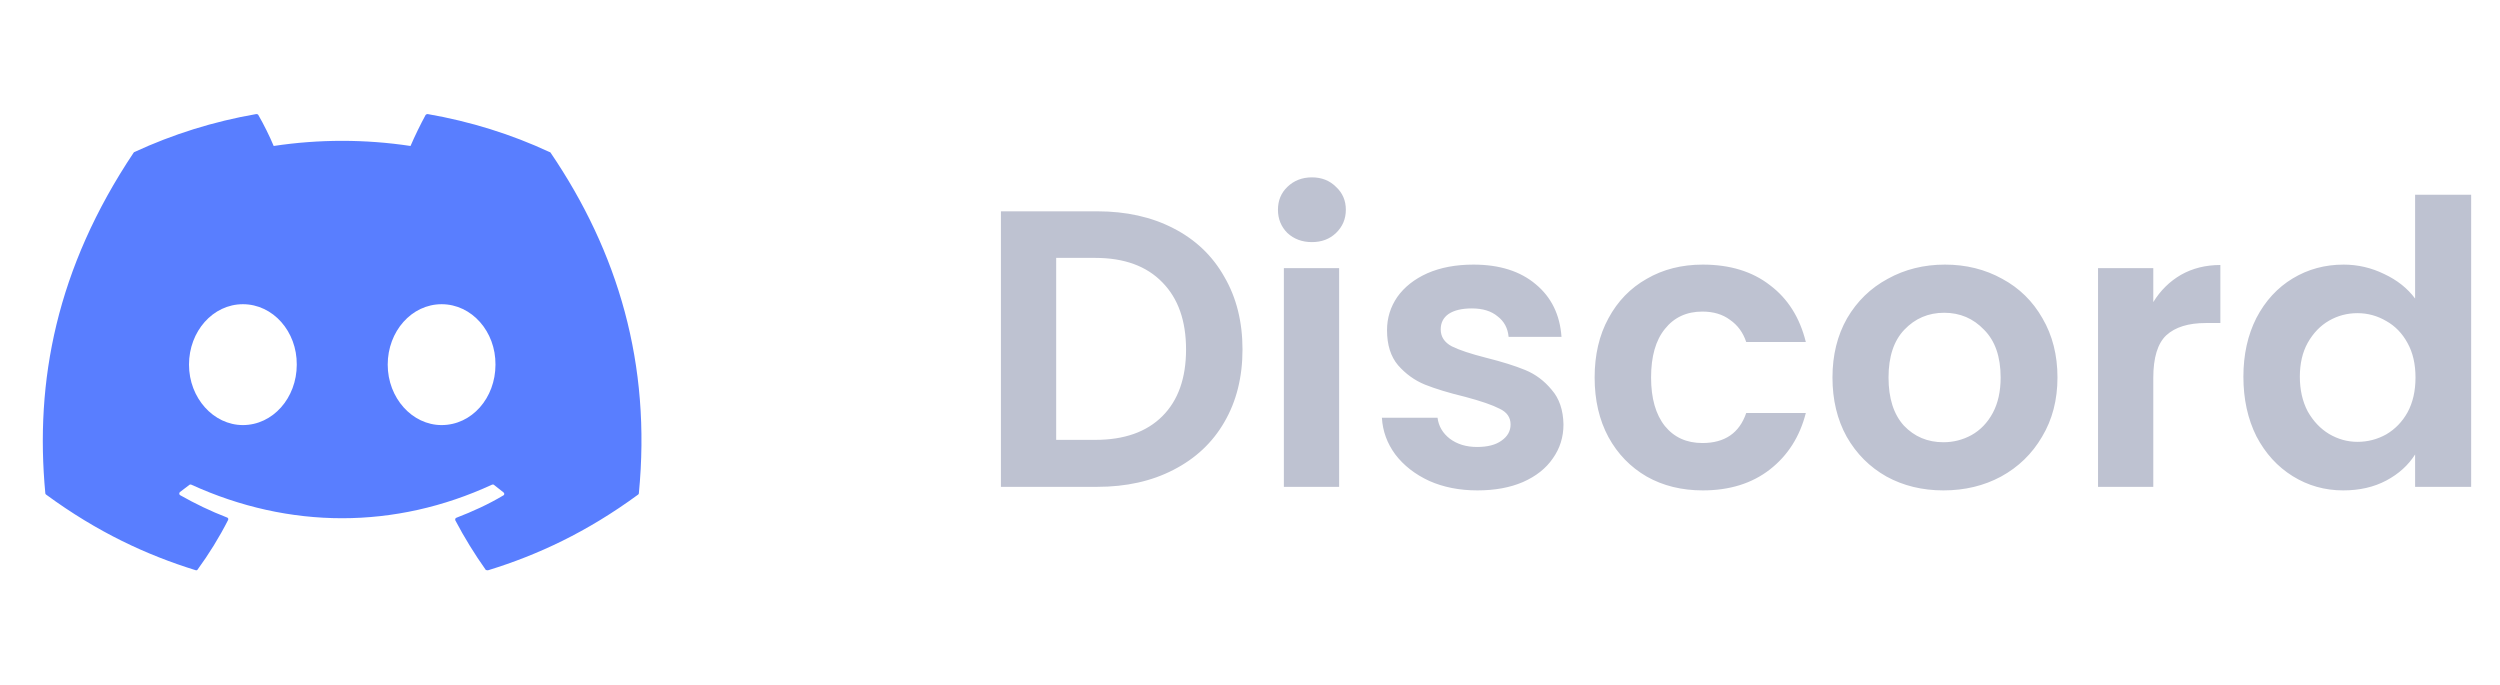
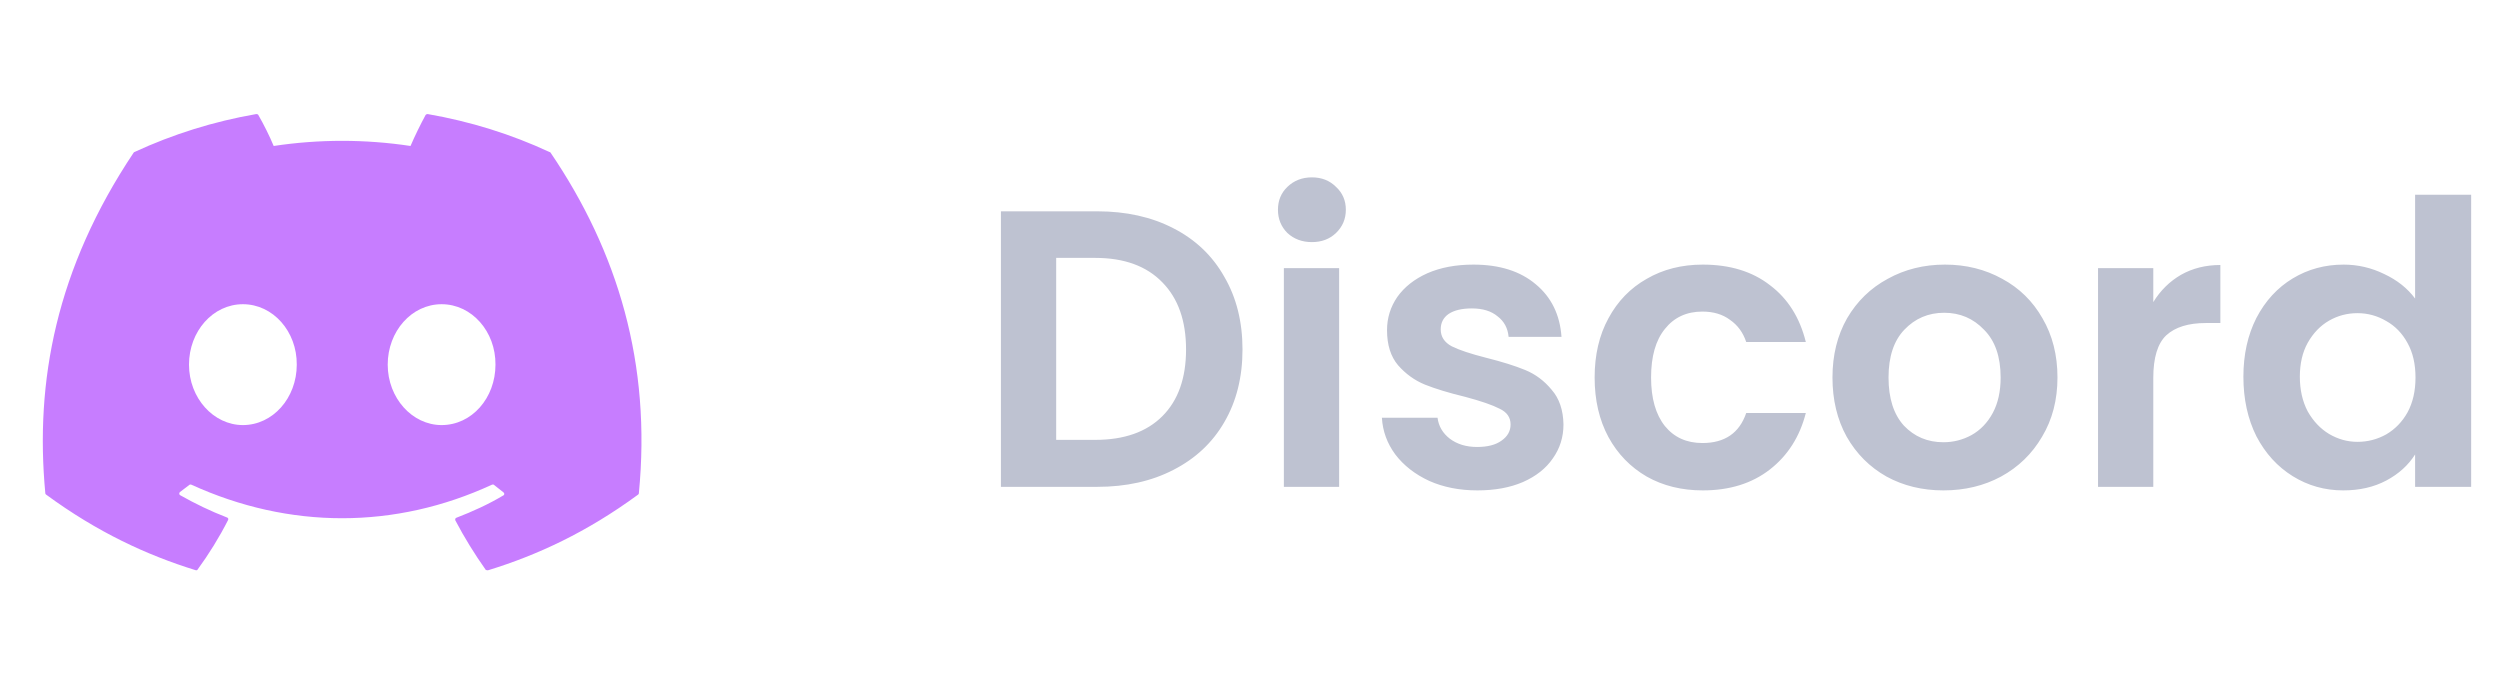
<svg xmlns="http://www.w3.org/2000/svg" width="95" height="26" viewBox="0 0 95 26" fill="none">
-   <path d="M20.876 5.775C19.435 5.103 17.875 4.616 16.25 4.334C16.236 4.334 16.221 4.336 16.208 4.342C16.195 4.347 16.184 4.356 16.174 4.367C15.979 4.724 15.752 5.19 15.6 5.547C13.876 5.287 12.123 5.287 10.4 5.547C10.248 5.179 10.021 4.724 9.815 4.367C9.804 4.345 9.772 4.334 9.739 4.334C8.114 4.616 6.565 5.103 5.113 5.775C5.102 5.775 5.092 5.786 5.081 5.797C2.134 10.206 1.322 14.496 1.722 18.742C1.722 18.764 1.733 18.786 1.755 18.797C3.705 20.227 5.579 21.093 7.432 21.667C7.464 21.678 7.497 21.667 7.507 21.646C7.941 21.05 8.331 20.422 8.667 19.761C8.688 19.717 8.667 19.674 8.623 19.663C8.006 19.425 7.421 19.143 6.847 18.818C6.803 18.797 6.803 18.732 6.836 18.699C6.955 18.612 7.074 18.515 7.193 18.428C7.215 18.407 7.247 18.407 7.269 18.417C10.996 20.118 15.015 20.118 18.698 18.417C18.72 18.407 18.753 18.407 18.774 18.428C18.893 18.526 19.012 18.612 19.132 18.71C19.175 18.742 19.175 18.807 19.121 18.829C18.558 19.165 17.962 19.436 17.344 19.674C17.301 19.685 17.29 19.739 17.301 19.771C17.648 20.432 18.038 21.061 18.46 21.657C18.492 21.667 18.525 21.678 18.558 21.667C20.421 21.093 22.295 20.227 24.245 18.797C24.267 18.786 24.277 18.764 24.277 18.742C24.754 13.835 23.487 9.577 20.919 5.797C20.908 5.786 20.898 5.775 20.876 5.775ZM9.23 16.153C8.114 16.153 7.182 15.124 7.182 13.857C7.182 12.589 8.092 11.56 9.23 11.56C10.378 11.56 11.288 12.6 11.277 13.857C11.277 15.124 10.367 16.153 9.23 16.153ZM16.781 16.153C15.665 16.153 14.733 15.124 14.733 13.857C14.733 12.589 15.643 11.56 16.781 11.56C17.929 11.56 18.839 12.6 18.828 13.857C18.828 15.124 17.929 16.153 16.781 16.153Z" fill="#597EFF" />
+   <path d="M20.876 5.775C19.435 5.103 17.875 4.616 16.25 4.334C16.236 4.334 16.221 4.336 16.208 4.342C16.195 4.347 16.184 4.356 16.174 4.367C15.979 4.724 15.752 5.19 15.6 5.547C13.876 5.287 12.123 5.287 10.4 5.547C10.248 5.179 10.021 4.724 9.815 4.367C9.804 4.345 9.772 4.334 9.739 4.334C8.114 4.616 6.565 5.103 5.113 5.775C5.102 5.775 5.092 5.786 5.081 5.797C2.134 10.206 1.322 14.496 1.722 18.742C1.722 18.764 1.733 18.786 1.755 18.797C3.705 20.227 5.579 21.093 7.432 21.667C7.464 21.678 7.497 21.667 7.507 21.646C7.941 21.05 8.331 20.422 8.667 19.761C8.688 19.717 8.667 19.674 8.623 19.663C8.006 19.425 7.421 19.143 6.847 18.818C6.803 18.797 6.803 18.732 6.836 18.699C6.955 18.612 7.074 18.515 7.193 18.428C7.215 18.407 7.247 18.407 7.269 18.417C10.996 20.118 15.015 20.118 18.698 18.417C18.72 18.407 18.753 18.407 18.774 18.428C18.893 18.526 19.012 18.612 19.132 18.71C19.175 18.742 19.175 18.807 19.121 18.829C18.558 19.165 17.962 19.436 17.344 19.674C17.301 19.685 17.29 19.739 17.301 19.771C17.648 20.432 18.038 21.061 18.46 21.657C18.492 21.667 18.525 21.678 18.558 21.667C20.421 21.093 22.295 20.227 24.245 18.797C24.267 18.786 24.277 18.764 24.277 18.742C24.754 13.835 23.487 9.577 20.919 5.797C20.908 5.786 20.898 5.775 20.876 5.775ZM9.23 16.153C8.114 16.153 7.182 15.124 7.182 13.857C7.182 12.589 8.092 11.56 9.23 11.56C10.378 11.56 11.288 12.6 11.277 13.857C11.277 15.124 10.367 16.153 9.23 16.153ZM16.781 16.153C15.665 16.153 14.733 15.124 14.733 13.857C14.733 12.589 15.643 11.56 16.781 11.56C17.929 11.56 18.839 12.6 18.828 13.857C18.828 15.124 17.929 16.153 16.781 16.153Z" fill="#C77DFF" />
  <path d="M41.695 8.03C42.795 8.03 43.76 8.245 44.59 8.675C45.43 9.105 46.075 9.72 46.525 10.52C46.985 11.31 47.215 12.23 47.215 13.28C47.215 14.33 46.985 15.25 46.525 16.04C46.075 16.82 45.43 17.425 44.59 17.855C43.76 18.285 42.795 18.5 41.695 18.5H38.035V8.03H41.695ZM41.62 16.715C42.72 16.715 43.57 16.415 44.17 15.815C44.77 15.215 45.07 14.37 45.07 13.28C45.07 12.19 44.77 11.34 44.17 10.73C43.57 10.11 42.72 9.8 41.62 9.8H40.135V16.715H41.62ZM49.852 9.2C49.482 9.2 49.172 9.085 48.922 8.855C48.682 8.615 48.562 8.32 48.562 7.97C48.562 7.62 48.682 7.33 48.922 7.1C49.172 6.86 49.482 6.74 49.852 6.74C50.222 6.74 50.527 6.86 50.767 7.1C51.017 7.33 51.142 7.62 51.142 7.97C51.142 8.32 51.017 8.615 50.767 8.855C50.527 9.085 50.222 9.2 49.852 9.2ZM50.887 10.19V18.5H48.787V10.19H50.887ZM56.142 18.635C55.462 18.635 54.852 18.515 54.312 18.275C53.772 18.025 53.342 17.69 53.022 17.27C52.712 16.85 52.542 16.385 52.512 15.875H54.627C54.667 16.195 54.822 16.46 55.092 16.67C55.372 16.88 55.717 16.985 56.127 16.985C56.527 16.985 56.837 16.905 57.057 16.745C57.287 16.585 57.402 16.38 57.402 16.13C57.402 15.86 57.262 15.66 56.982 15.53C56.712 15.39 56.277 15.24 55.677 15.08C55.057 14.93 54.547 14.775 54.147 14.615C53.757 14.455 53.417 14.21 53.127 13.88C52.847 13.55 52.707 13.105 52.707 12.545C52.707 12.085 52.837 11.665 53.097 11.285C53.367 10.905 53.747 10.605 54.237 10.385C54.737 10.165 55.322 10.055 55.992 10.055C56.982 10.055 57.772 10.305 58.362 10.805C58.952 11.295 59.277 11.96 59.337 12.8H57.327C57.297 12.47 57.157 12.21 56.907 12.02C56.667 11.82 56.342 11.72 55.932 11.72C55.552 11.72 55.257 11.79 55.047 11.93C54.847 12.07 54.747 12.265 54.747 12.515C54.747 12.795 54.887 13.01 55.167 13.16C55.447 13.3 55.882 13.445 56.472 13.595C57.072 13.745 57.567 13.9 57.957 14.06C58.347 14.22 58.682 14.47 58.962 14.81C59.252 15.14 59.402 15.58 59.412 16.13C59.412 16.61 59.277 17.04 59.007 17.42C58.747 17.8 58.367 18.1 57.867 18.32C57.377 18.53 56.802 18.635 56.142 18.635ZM60.596 14.345C60.596 13.485 60.771 12.735 61.121 12.095C61.471 11.445 61.956 10.945 62.576 10.595C63.196 10.235 63.906 10.055 64.706 10.055C65.736 10.055 66.586 10.315 67.256 10.835C67.936 11.345 68.391 12.065 68.621 12.995H66.356C66.236 12.635 66.031 12.355 65.741 12.155C65.461 11.945 65.111 11.84 64.691 11.84C64.091 11.84 63.616 12.06 63.266 12.5C62.916 12.93 62.741 13.545 62.741 14.345C62.741 15.135 62.916 15.75 63.266 16.19C63.616 16.62 64.091 16.835 64.691 16.835C65.541 16.835 66.096 16.455 66.356 15.695H68.621C68.391 16.595 67.936 17.31 67.256 17.84C66.576 18.37 65.726 18.635 64.706 18.635C63.906 18.635 63.196 18.46 62.576 18.11C61.956 17.75 61.471 17.25 61.121 16.61C60.771 15.96 60.596 15.205 60.596 14.345ZM73.849 18.635C73.049 18.635 72.329 18.46 71.689 18.11C71.049 17.75 70.544 17.245 70.174 16.595C69.814 15.945 69.634 15.195 69.634 14.345C69.634 13.495 69.819 12.745 70.189 12.095C70.569 11.445 71.084 10.945 71.734 10.595C72.384 10.235 73.109 10.055 73.909 10.055C74.709 10.055 75.434 10.235 76.084 10.595C76.734 10.945 77.244 11.445 77.614 12.095C77.994 12.745 78.184 13.495 78.184 14.345C78.184 15.195 77.989 15.945 77.599 16.595C77.219 17.245 76.699 17.75 76.039 18.11C75.389 18.46 74.659 18.635 73.849 18.635ZM73.849 16.805C74.229 16.805 74.584 16.715 74.914 16.535C75.254 16.345 75.524 16.065 75.724 15.695C75.924 15.325 76.024 14.875 76.024 14.345C76.024 13.555 75.814 12.95 75.394 12.53C74.984 12.1 74.479 11.885 73.879 11.885C73.279 11.885 72.774 12.1 72.364 12.53C71.964 12.95 71.764 13.555 71.764 14.345C71.764 15.135 71.959 15.745 72.349 16.175C72.749 16.595 73.249 16.805 73.849 16.805ZM81.825 11.48C82.094 11.04 82.445 10.695 82.874 10.445C83.314 10.195 83.814 10.07 84.374 10.07V12.275H83.82C83.159 12.275 82.659 12.43 82.32 12.74C81.99 13.05 81.825 13.59 81.825 14.36V18.5H79.725V10.19H81.825V11.48ZM85.249 14.315C85.249 13.475 85.414 12.73 85.744 12.08C86.084 11.43 86.544 10.93 87.124 10.58C87.704 10.23 88.349 10.055 89.059 10.055C89.599 10.055 90.114 10.175 90.604 10.415C91.094 10.645 91.484 10.955 91.774 11.345V7.4H93.904V18.5H91.774V17.27C91.514 17.68 91.149 18.01 90.679 18.26C90.209 18.51 89.664 18.635 89.044 18.635C88.344 18.635 87.704 18.455 87.124 18.095C86.544 17.735 86.084 17.23 85.744 16.58C85.414 15.92 85.249 15.165 85.249 14.315ZM91.789 14.345C91.789 13.835 91.689 13.4 91.489 13.04C91.289 12.67 91.019 12.39 90.679 12.2C90.339 12 89.974 11.9 89.584 11.9C89.194 11.9 88.834 11.995 88.504 12.185C88.174 12.375 87.904 12.655 87.694 13.025C87.494 13.385 87.394 13.815 87.394 14.315C87.394 14.815 87.494 15.255 87.694 15.635C87.904 16.005 88.174 16.29 88.504 16.49C88.844 16.69 89.204 16.79 89.584 16.79C89.974 16.79 90.339 16.695 90.679 16.505C91.019 16.305 91.289 16.025 91.489 15.665C91.689 15.295 91.789 14.855 91.789 14.345Z" fill="#BEC2D1" />
</svg>
